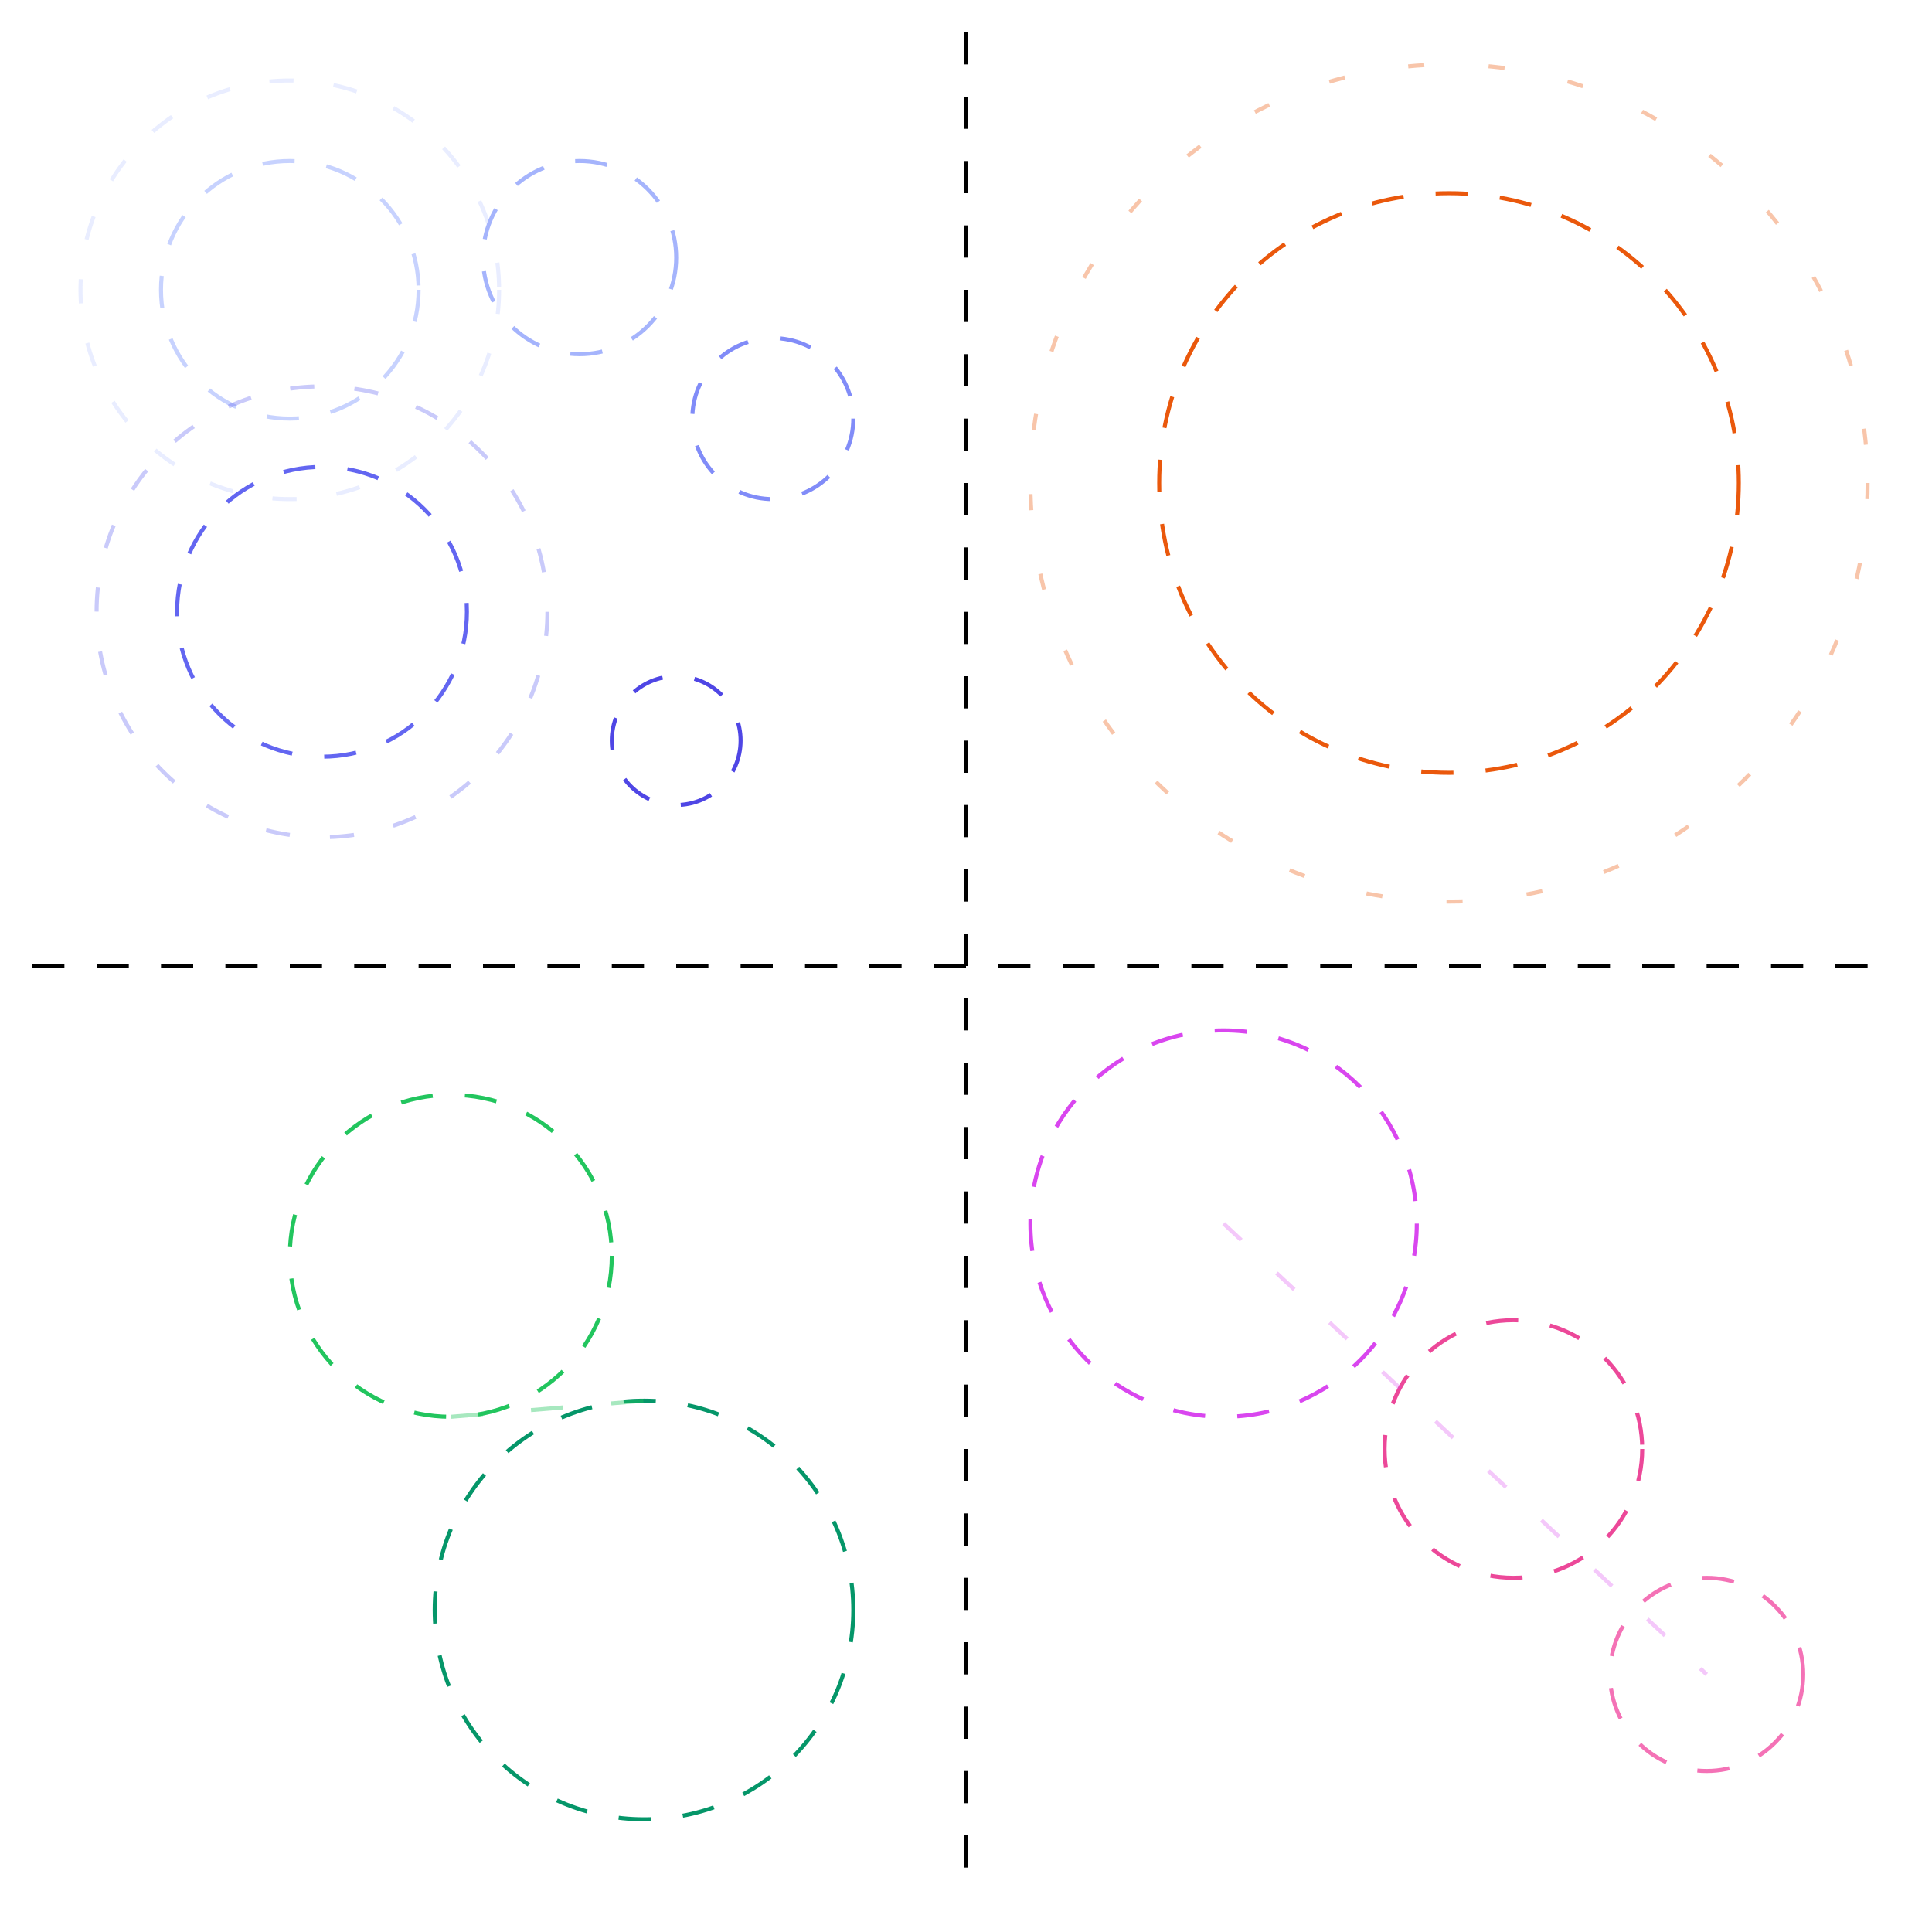
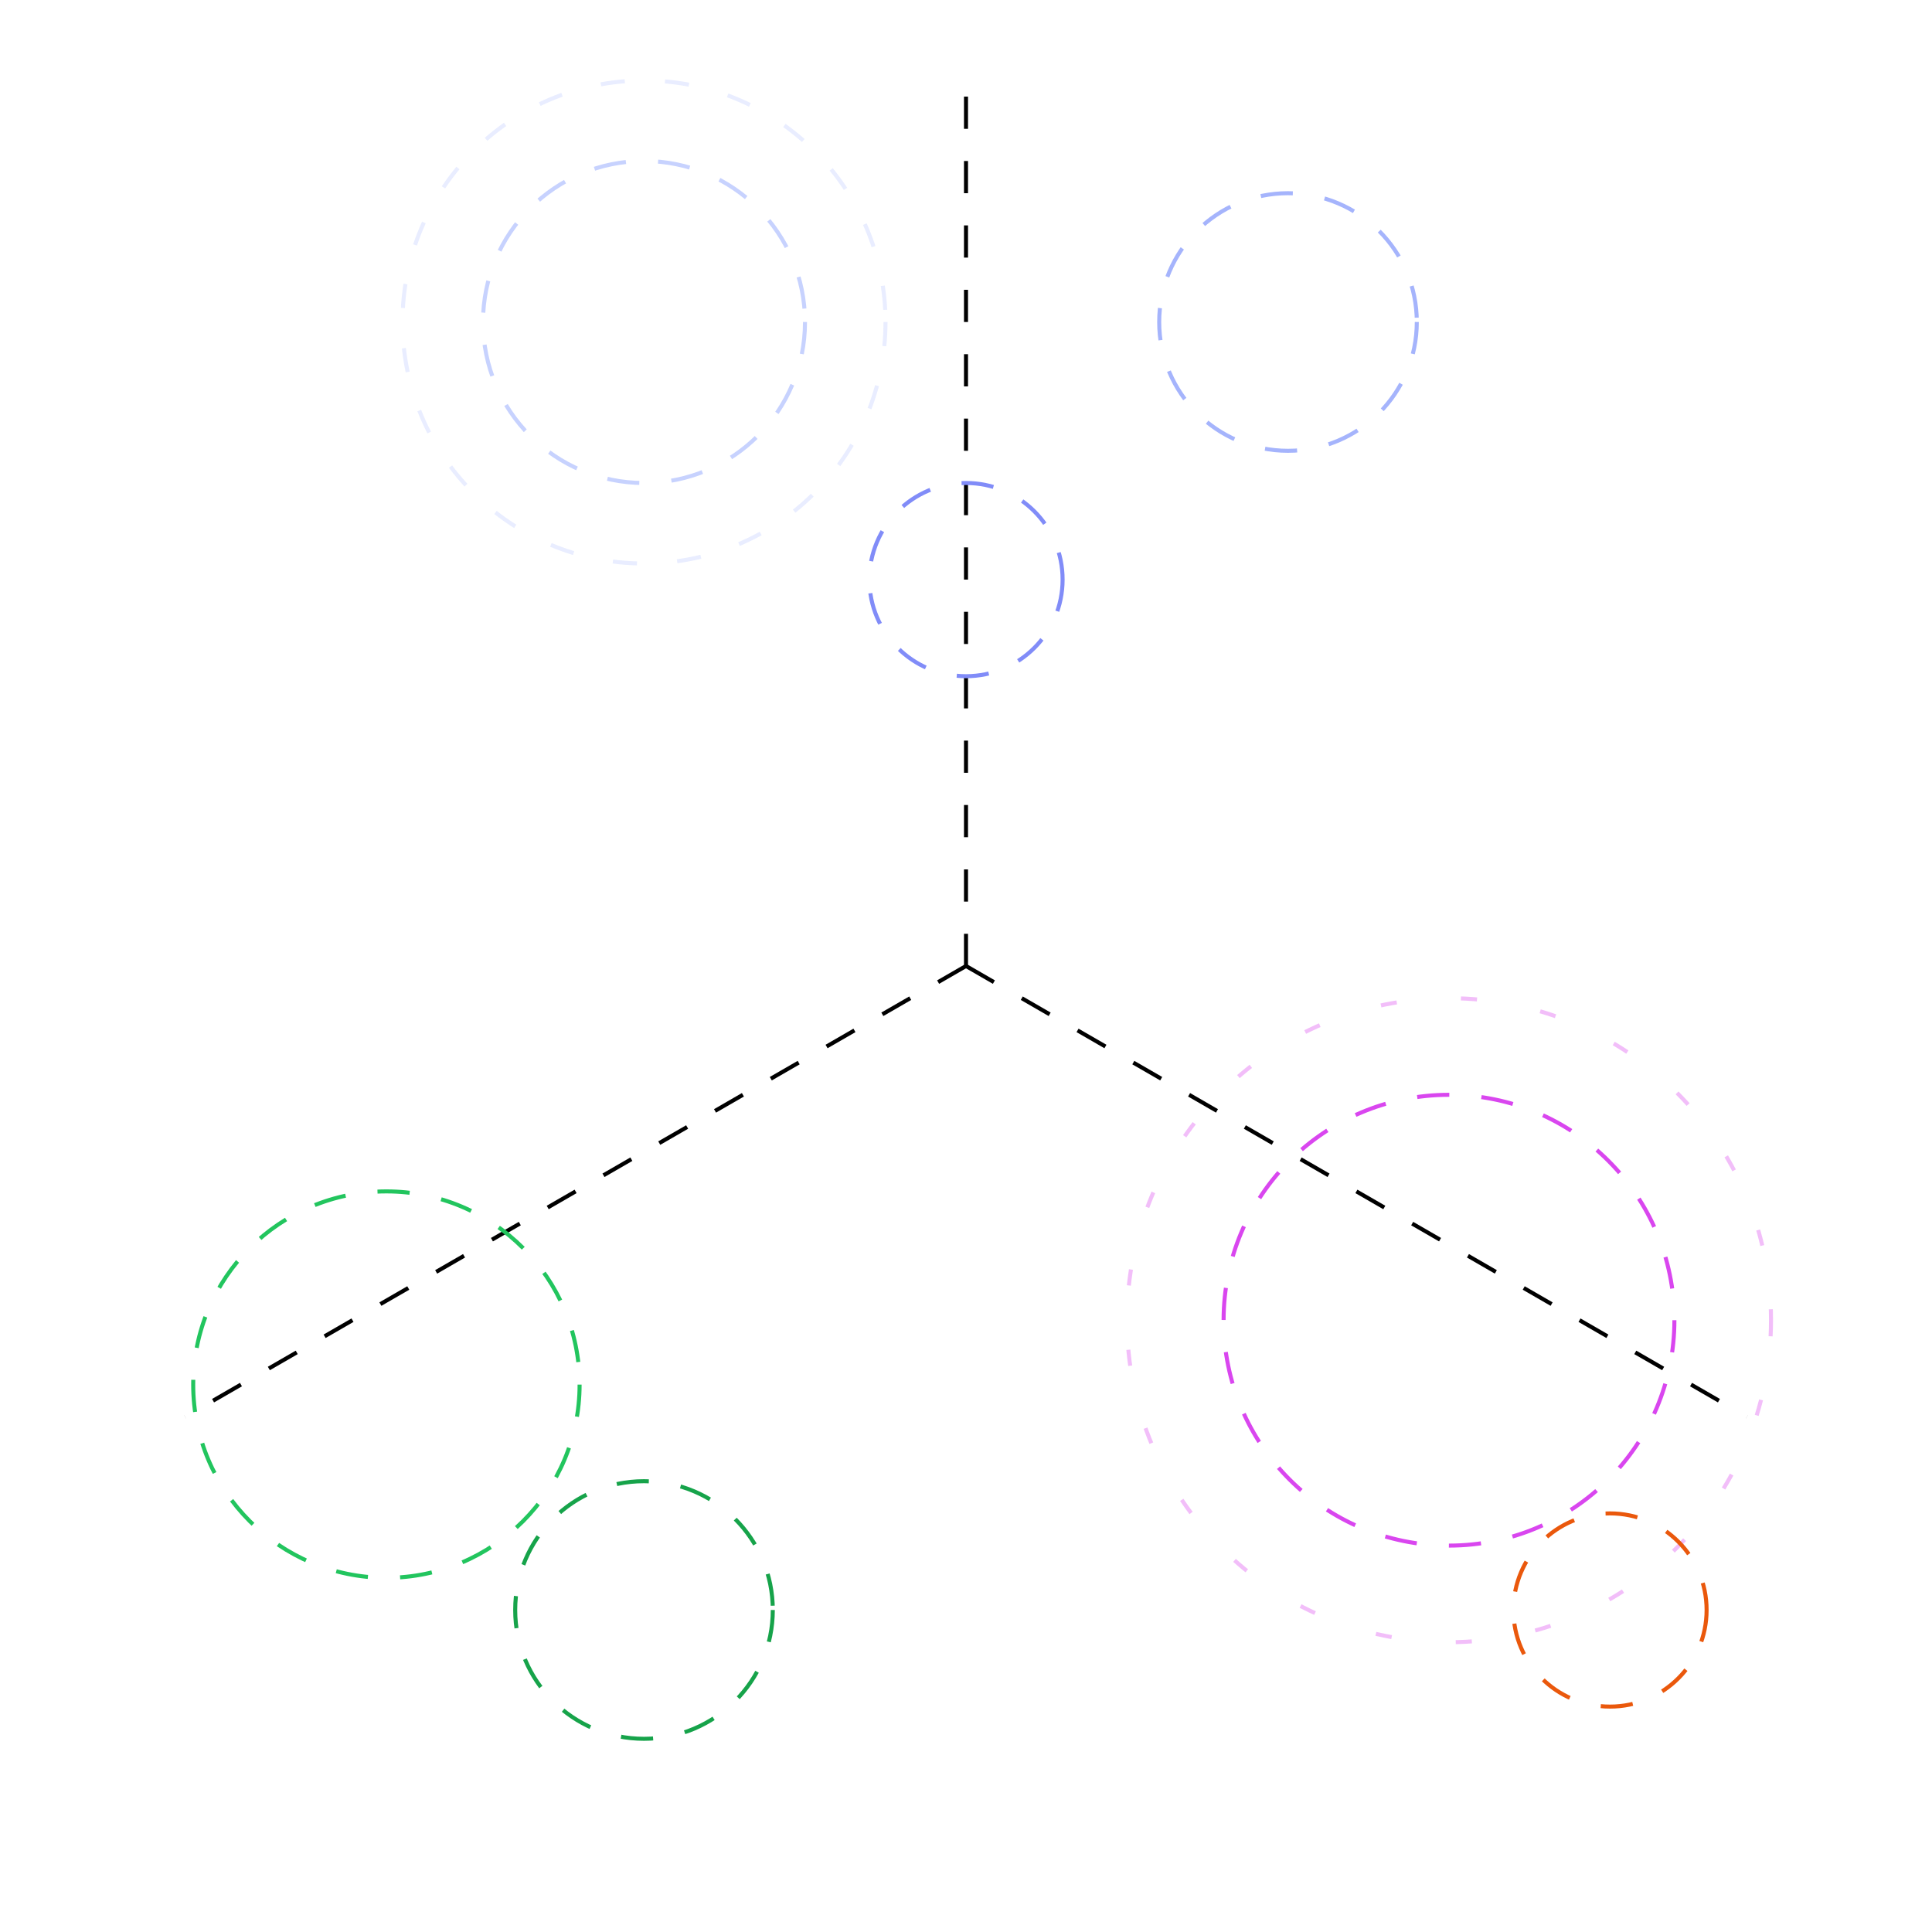
<svg xmlns="http://www.w3.org/2000/svg" viewBox="0 0 120 120" fill="none">
-   <line x1="60" y1="2" x2="60" y2="118" stroke="currentColor" stroke-width="0.25" stroke-dasharray="2 2" />
-   <line x1="2" y1="60" x2="118" y2="60" stroke="currentColor" stroke-width="0.25" stroke-dasharray="2 2" />
-   <circle cx="18" cy="18" r="8" stroke="#c7d2fe" stroke-width="0.25" stroke-dasharray="2 2" />
-   <circle cx="18" cy="18" r="13" stroke="#c7d2fe" stroke-width="0.25" stroke-dasharray="1.5 2.5" opacity="0.4" />
-   <circle cx="36" cy="16" r="6" stroke="#a5b4fc" stroke-width="0.25" stroke-dasharray="2 2" />
-   <circle cx="48" cy="26" r="5" stroke="#818cf8" stroke-width="0.25" stroke-dasharray="2 2" />
-   <circle cx="20" cy="38" r="9" stroke="#6366f1" stroke-width="0.25" stroke-dasharray="2 2" />
-   <circle cx="20" cy="38" r="14" stroke="#6366f1" stroke-width="0.25" stroke-dasharray="1.5 2.5" opacity="0.35" />
-   <circle cx="42" cy="46" r="4" stroke="#4f46e5" stroke-width="0.25" stroke-dasharray="2 2" />
-   <circle cx="90" cy="30" r="18" stroke="#ea580c" stroke-width="0.25" stroke-dasharray="2 2" />
-   <circle cx="90" cy="30" r="26" stroke="#ea580c" stroke-width="0.25" stroke-dasharray="1 4" opacity="0.35" />
-   <circle cx="28" cy="78" r="10" stroke="#22c55e" stroke-width="0.25" stroke-dasharray="2 2" />
-   <circle cx="40" cy="100" r="13" stroke="#059669" stroke-width="0.25" stroke-dasharray="2 2" />
-   <line x1="28" y1="88" x2="40" y2="87" stroke="#22c55e" stroke-width="0.25" stroke-dasharray="2 3" opacity="0.4" />
-   <circle cx="76" cy="76" r="12" stroke="#d946ef" stroke-width="0.25" stroke-dasharray="2 2" />
-   <circle cx="94" cy="90" r="8" stroke="#ec4899" stroke-width="0.25" stroke-dasharray="2 2" />
-   <circle cx="106" cy="104" r="6" stroke="#f472b6" stroke-width="0.25" stroke-dasharray="2 2" />
-   <line x1="76" y1="76" x2="106" y2="104" stroke="#d946ef" stroke-width="0.25" stroke-dasharray="1.5 3" opacity="0.3" />
+   <line x1="60" y1="60" x2="60" y2="4" stroke="currentColor" stroke-width="0.25" stroke-dasharray="2 2" />
+   <line x1="60" y1="60" x2="11.5" y2="88" stroke="currentColor" stroke-width="0.25" stroke-dasharray="2 2" />
+   <line x1="60" y1="60" x2="108.5" y2="88" stroke="currentColor" stroke-width="0.25" stroke-dasharray="2 2" />
+   <circle cx="40" cy="20" r="10" stroke="#c7d2fe" stroke-width="0.25" stroke-dasharray="2 2" />
+   <circle cx="40" cy="20" r="15" stroke="#c7d2fe" stroke-width="0.25" stroke-dasharray="1.5 2.5" opacity="0.4" />
+   <circle cx="80" cy="20" r="8" stroke="#a5b4fc" stroke-width="0.25" stroke-dasharray="2 2" />
+   <circle cx="60" cy="36" r="6" stroke="#818cf8" stroke-width="0.25" stroke-dasharray="2 2" />
+   <circle cx="24" cy="86" r="12" stroke="#22c55e" stroke-width="0.25" stroke-dasharray="2 2" />
+   <circle cx="40" cy="100" r="8" stroke="#16a34a" stroke-width="0.25" stroke-dasharray="2 2" />
+   <circle cx="90" cy="82" r="14" stroke="#d946ef" stroke-width="0.25" stroke-dasharray="2 2" />
+   <circle cx="90" cy="82" r="20" stroke="#d946ef" stroke-width="0.25" stroke-dasharray="1 4" opacity="0.35" />
+   <circle cx="100" cy="100" r="6" stroke="#ea580c" stroke-width="0.25" stroke-dasharray="2 2" />
</svg>
